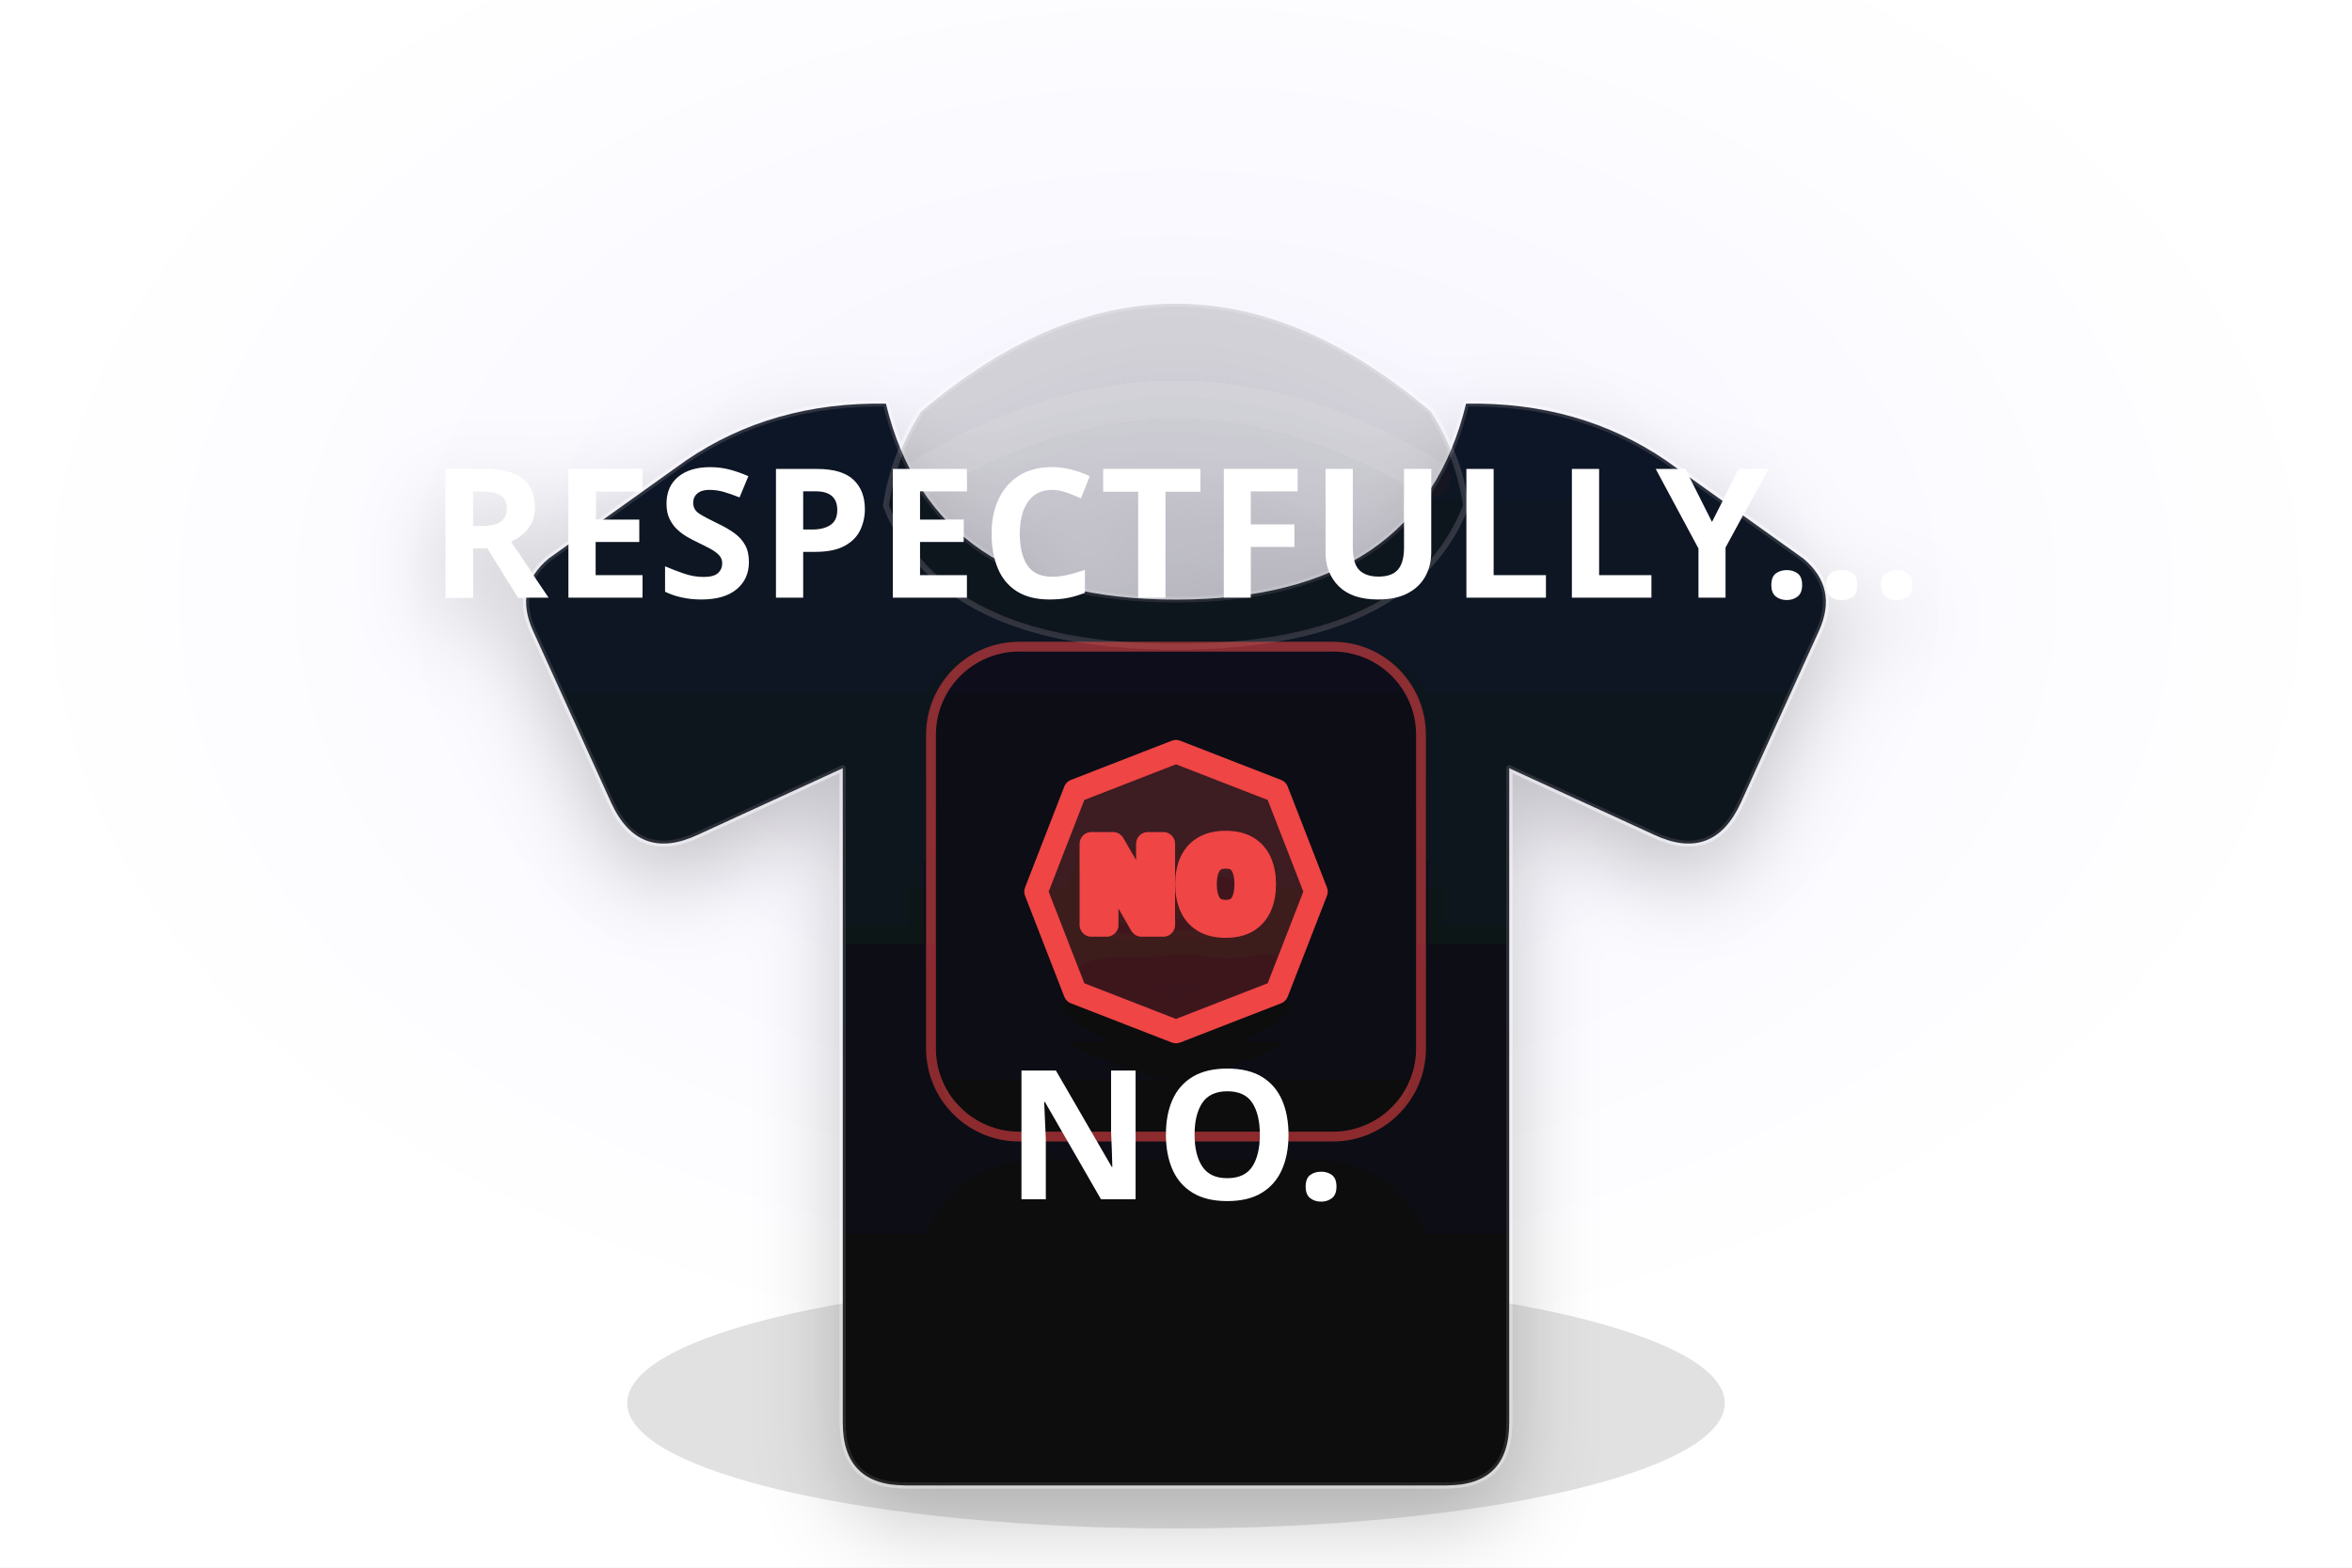
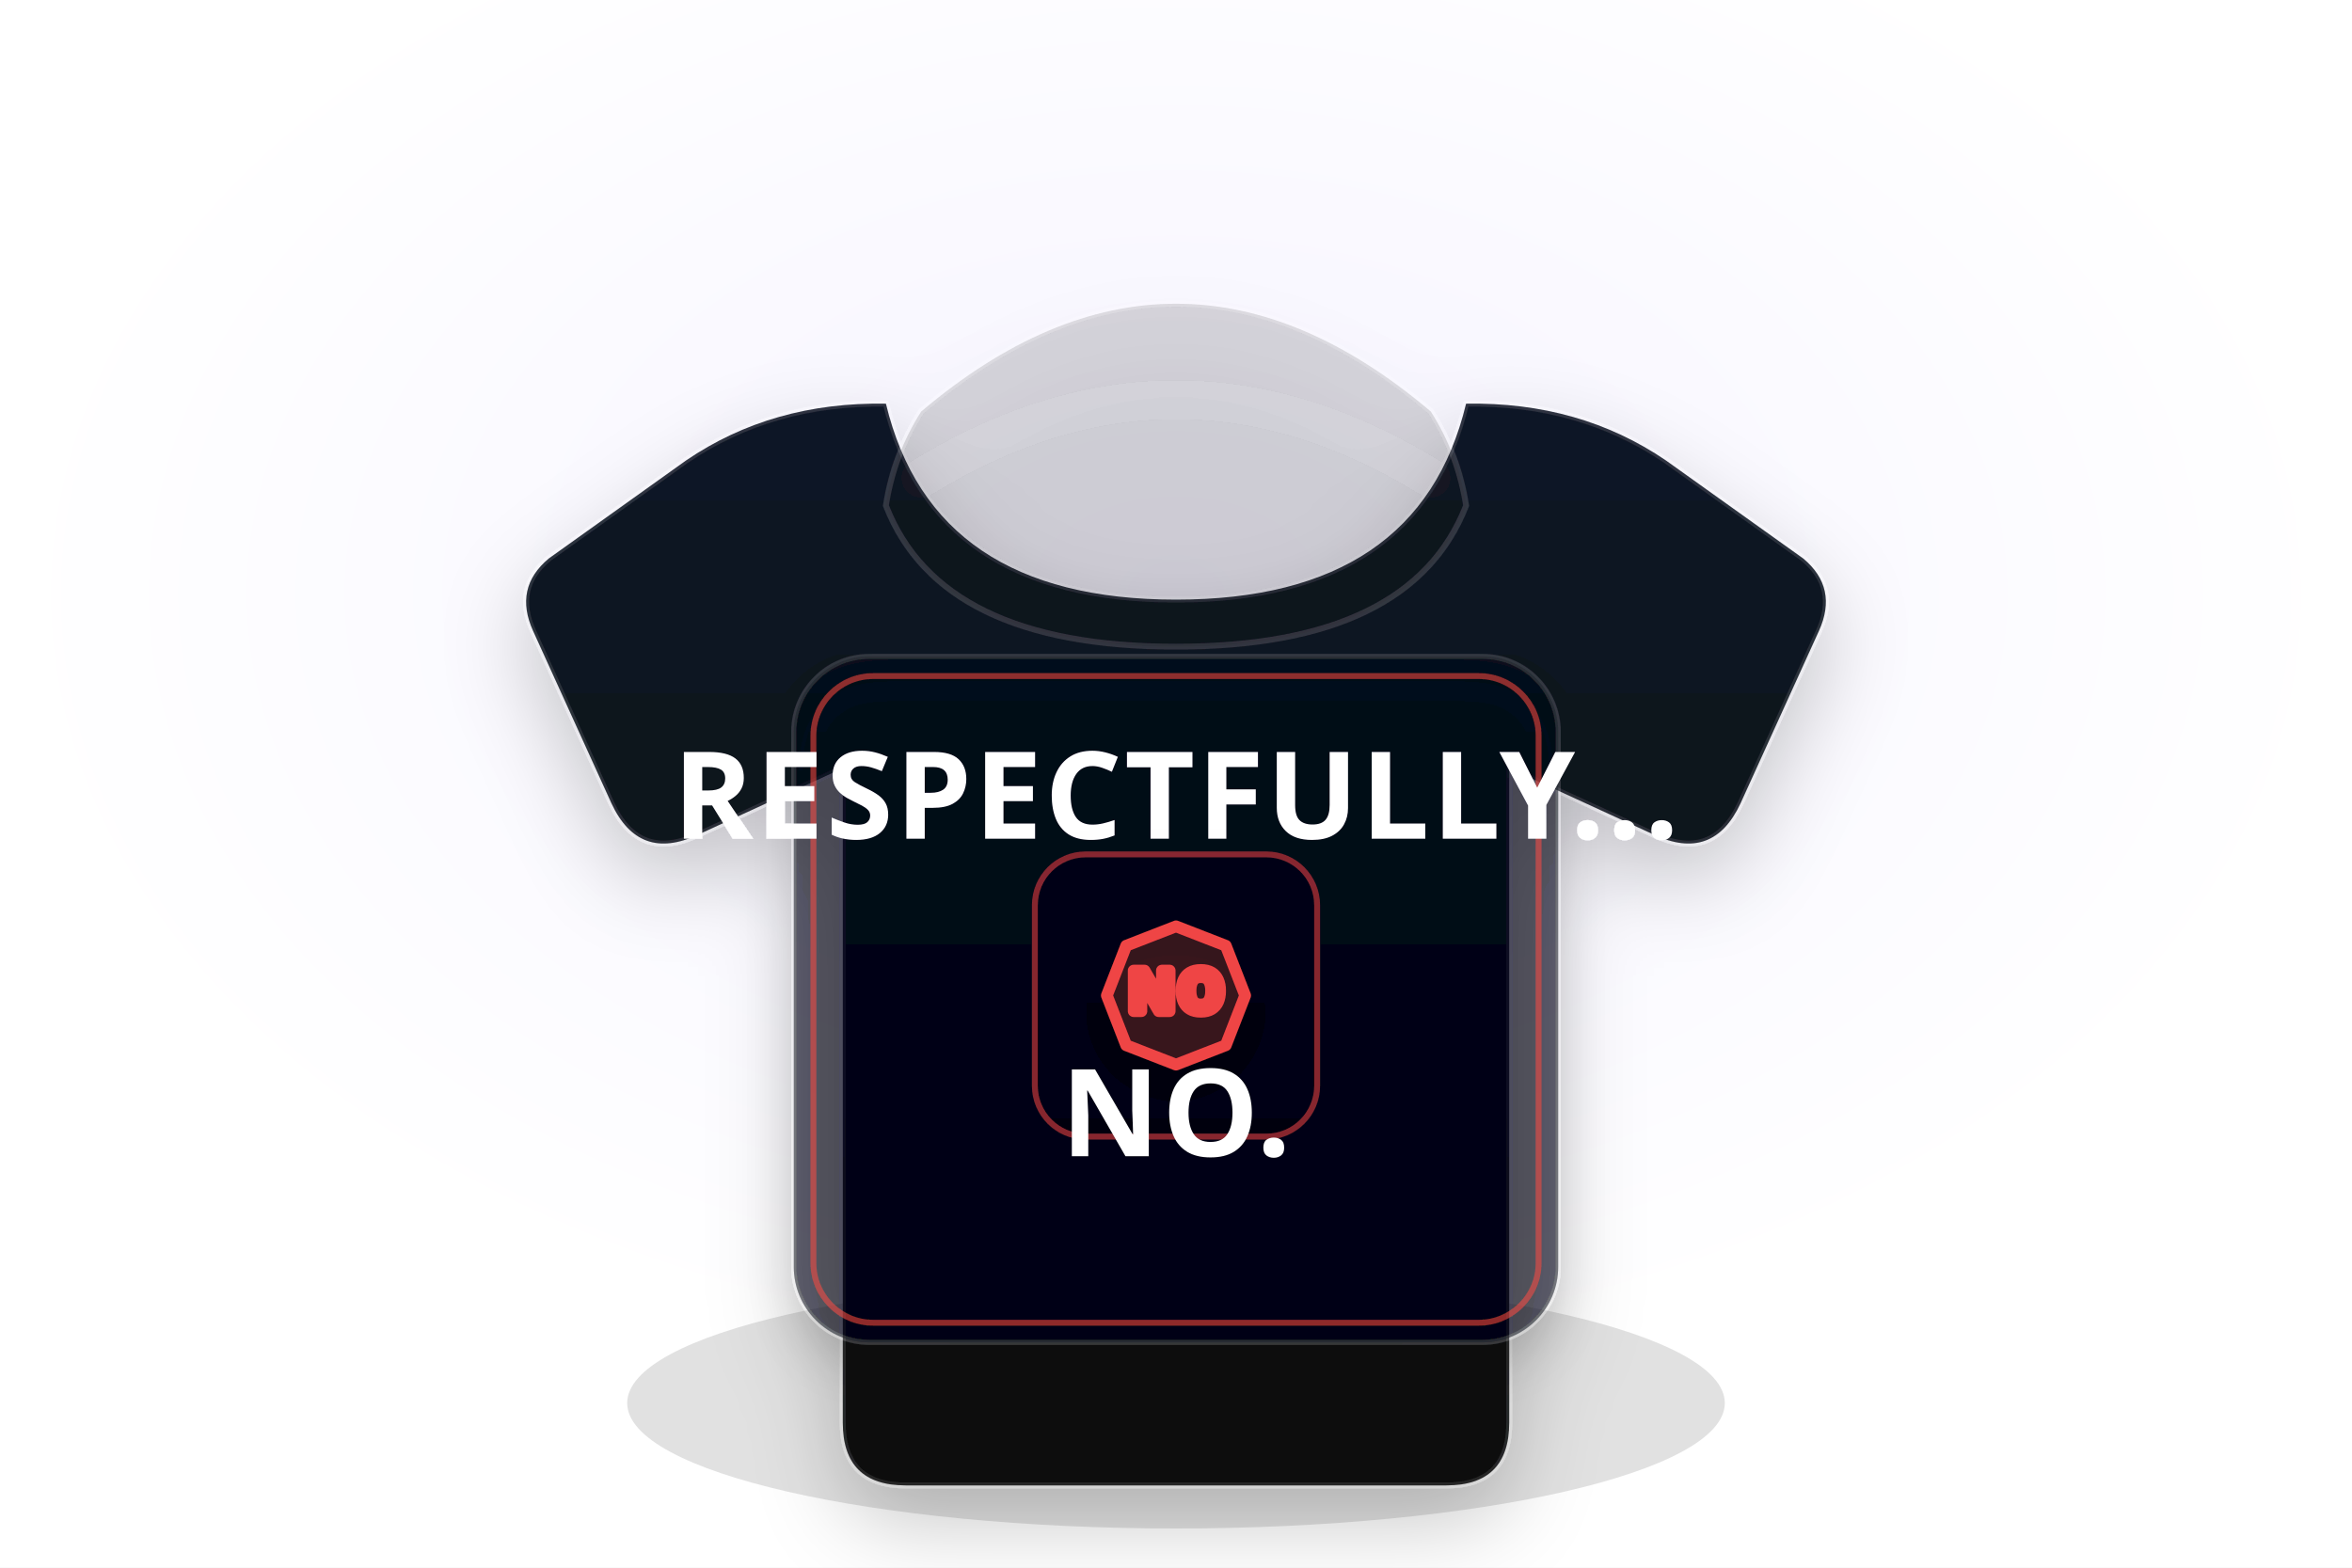
<svg xmlns="http://www.w3.org/2000/svg" width="1200" height="800" viewBox="0 0 1200 800">
  <defs>
    <radialGradient id="bg" cx="0.5" cy="0.38" r="0.9">
      <stop offset="0" stop-color="#f5f3ff" />
      <stop offset="0.55" stop-color="#ffffff" />
      <stop offset="1" stop-color="#ffffff" />
    </radialGradient>
    <filter id="shadow" x="-20%" y="-20%" width="140%" height="140%">
      <feDropShadow dx="0" dy="18" stdDeviation="22" flood-color="#000000" flood-opacity="0.22" />
    </filter>
    <filter id="printShadow" x="-30%" y="-30%" width="160%" height="160%">
      <feDropShadow dx="0" dy="10" stdDeviation="12" flood-color="#000000" flood-opacity="0.22" />
    </filter>
    <linearGradient id="fabric" x1="0" y1="0" x2="0" y2="1">
      <stop offset="0" stop-color="#111827" />
      <stop offset="1" stop-color="#0b0b0b" />
    </linearGradient>
  </defs>
  <rect width="1200" height="800" fill="url(#bg)" />
  <ellipse cx="600" cy="716" rx="280" ry="64" fill="rgba(0,0,0,0.12)" />
  <g filter="url(#shadow)">
    <path d="M350 235 L280 285 Q262 300 272 322 L312 410 Q326 440 356 426 L430 392 L430 726 Q430 758 462 758 L738 758 Q770 758 770 726 L770 392 L844 426 Q874 440 888 410 L928 322 Q938 300 920 285 L850 235 Q806 205 748 206 Q724 306 600 306 Q476 306 452 206 Q394 205 350 235 Z" fill="url(#fabric)" stroke="rgba(255,255,255,0.12)" stroke-width="3" stroke-linejoin="round" />
    <path d="M470 210 Q600 100 730 210 Q744 232 748 258 Q720 330 600 330 Q480 330 452 258 Q456 232 470 210 Z" fill="rgba(0,0,0,0.16)" stroke="rgba(255,255,255,0.16)" stroke-width="3" opacity="0.9" />
    <path d="M470 244 Q600 164 730 244" fill="none" stroke="rgba(255,255,255,0.12)" stroke-width="20" stroke-linecap="round" opacity="0.18" />
    <rect x="470" y="592" width="260" height="112" rx="56" fill="rgba(0,0,0,0.16)" opacity="0.55" />
    <g>
-       <text x="600" y="305" text-anchor="middle" font-family="Teko, Impact, Arial Black, sans-serif" font-size="92" font-weight="800" fill="#ffffff" letter-spacing="0.02em">
+       <g filter="url(#printShadow)">
+         <rect x="405" y="335" width="390" height="350" rx="38.5" fill="rgba(1,4,16,0.58)" stroke="rgba(255,255,255,0.14)" stroke-width="2.6" />
+         <rect x="415" y="345" width="370" height="330" rx="30.5" fill="none" stroke="#ef4444" stroke-width="3" opacity="0.58" />
+       </g>
+       <text x="600" y="428" text-anchor="middle" font-family="Teko, Impact, Arial Black, sans-serif" font-size="62" font-weight="800" fill="#ffffff" letter-spacing="0.02em">
        <tspan x="600" dy="0">RESPECTFULLY...</tspan>
      </text>
-       <g transform="translate(600 455)" filter="url(#printShadow)">
-         <rect x="-125" y="-125" width="250" height="250" rx="45" fill="rgba(0,0,0,0.28)" stroke="#ef4444" stroke-width="5" opacity="0.55" />
-         <g fill="none" stroke="#ef4444" stroke-width="12" stroke-linecap="round" stroke-linejoin="round" aria-label="stop">
-           <g fill="#ef444433" stroke="#ef4444" stroke-width="12" stroke-linejoin="round">
-             <polygon points="0.00 -71.40 51.41 -51.41 71.40 0.00 51.41 51.41 0.00 71.40 -51.41 51.41 -71.40 0.00 -51.41 -51.41" />
+       <g transform="translate(600 508)" filter="url(#printShadow)">
+         <rect x="-72" y="-72" width="144" height="144" rx="25.92" fill="rgba(0,0,0,0.28)" stroke="#ef4444" stroke-width="3" opacity="0.55" />
+         <g fill="none" stroke="#ef4444" stroke-width="6" stroke-linecap="round" stroke-linejoin="round" aria-label="stop">
+           <g fill="#ef444433" stroke="#ef4444" stroke-width="6" stroke-linejoin="round">
+             <polygon points="0.00 -35.28 25.40 -25.40 35.28 0.00 25.40 25.40 0.00 35.28 -25.40 25.40 -35.28 0.00 -25.40 -25.40" />
          </g>
-           <text x="0" y="17" text-anchor="middle" font-family="Teko, Impact, Arial Black, sans-serif" font-size="58" font-weight="800" fill="#ef4444" letter-spacing="0.06em">NO</text>
+           <text x="0" y="8" text-anchor="middle" font-family="Teko, Impact, Arial Black, sans-serif" font-size="29" font-weight="800" fill="#ef4444" letter-spacing="0.06em">NO</text>
        </g>
      </g>
-       <text x="600" y="612" text-anchor="middle" font-family="Teko, Impact, Arial Black, sans-serif" font-size="92" font-weight="800" fill="#ffffff" letter-spacing="0.02em">
+       <text x="600" y="590" text-anchor="middle" font-family="Teko, Impact, Arial Black, sans-serif" font-size="62" font-weight="800" fill="#ffffff" letter-spacing="0.02em">
        <tspan x="600" dy="0">NO.</tspan>
      </text>
    </g>
  </g>
</svg>
